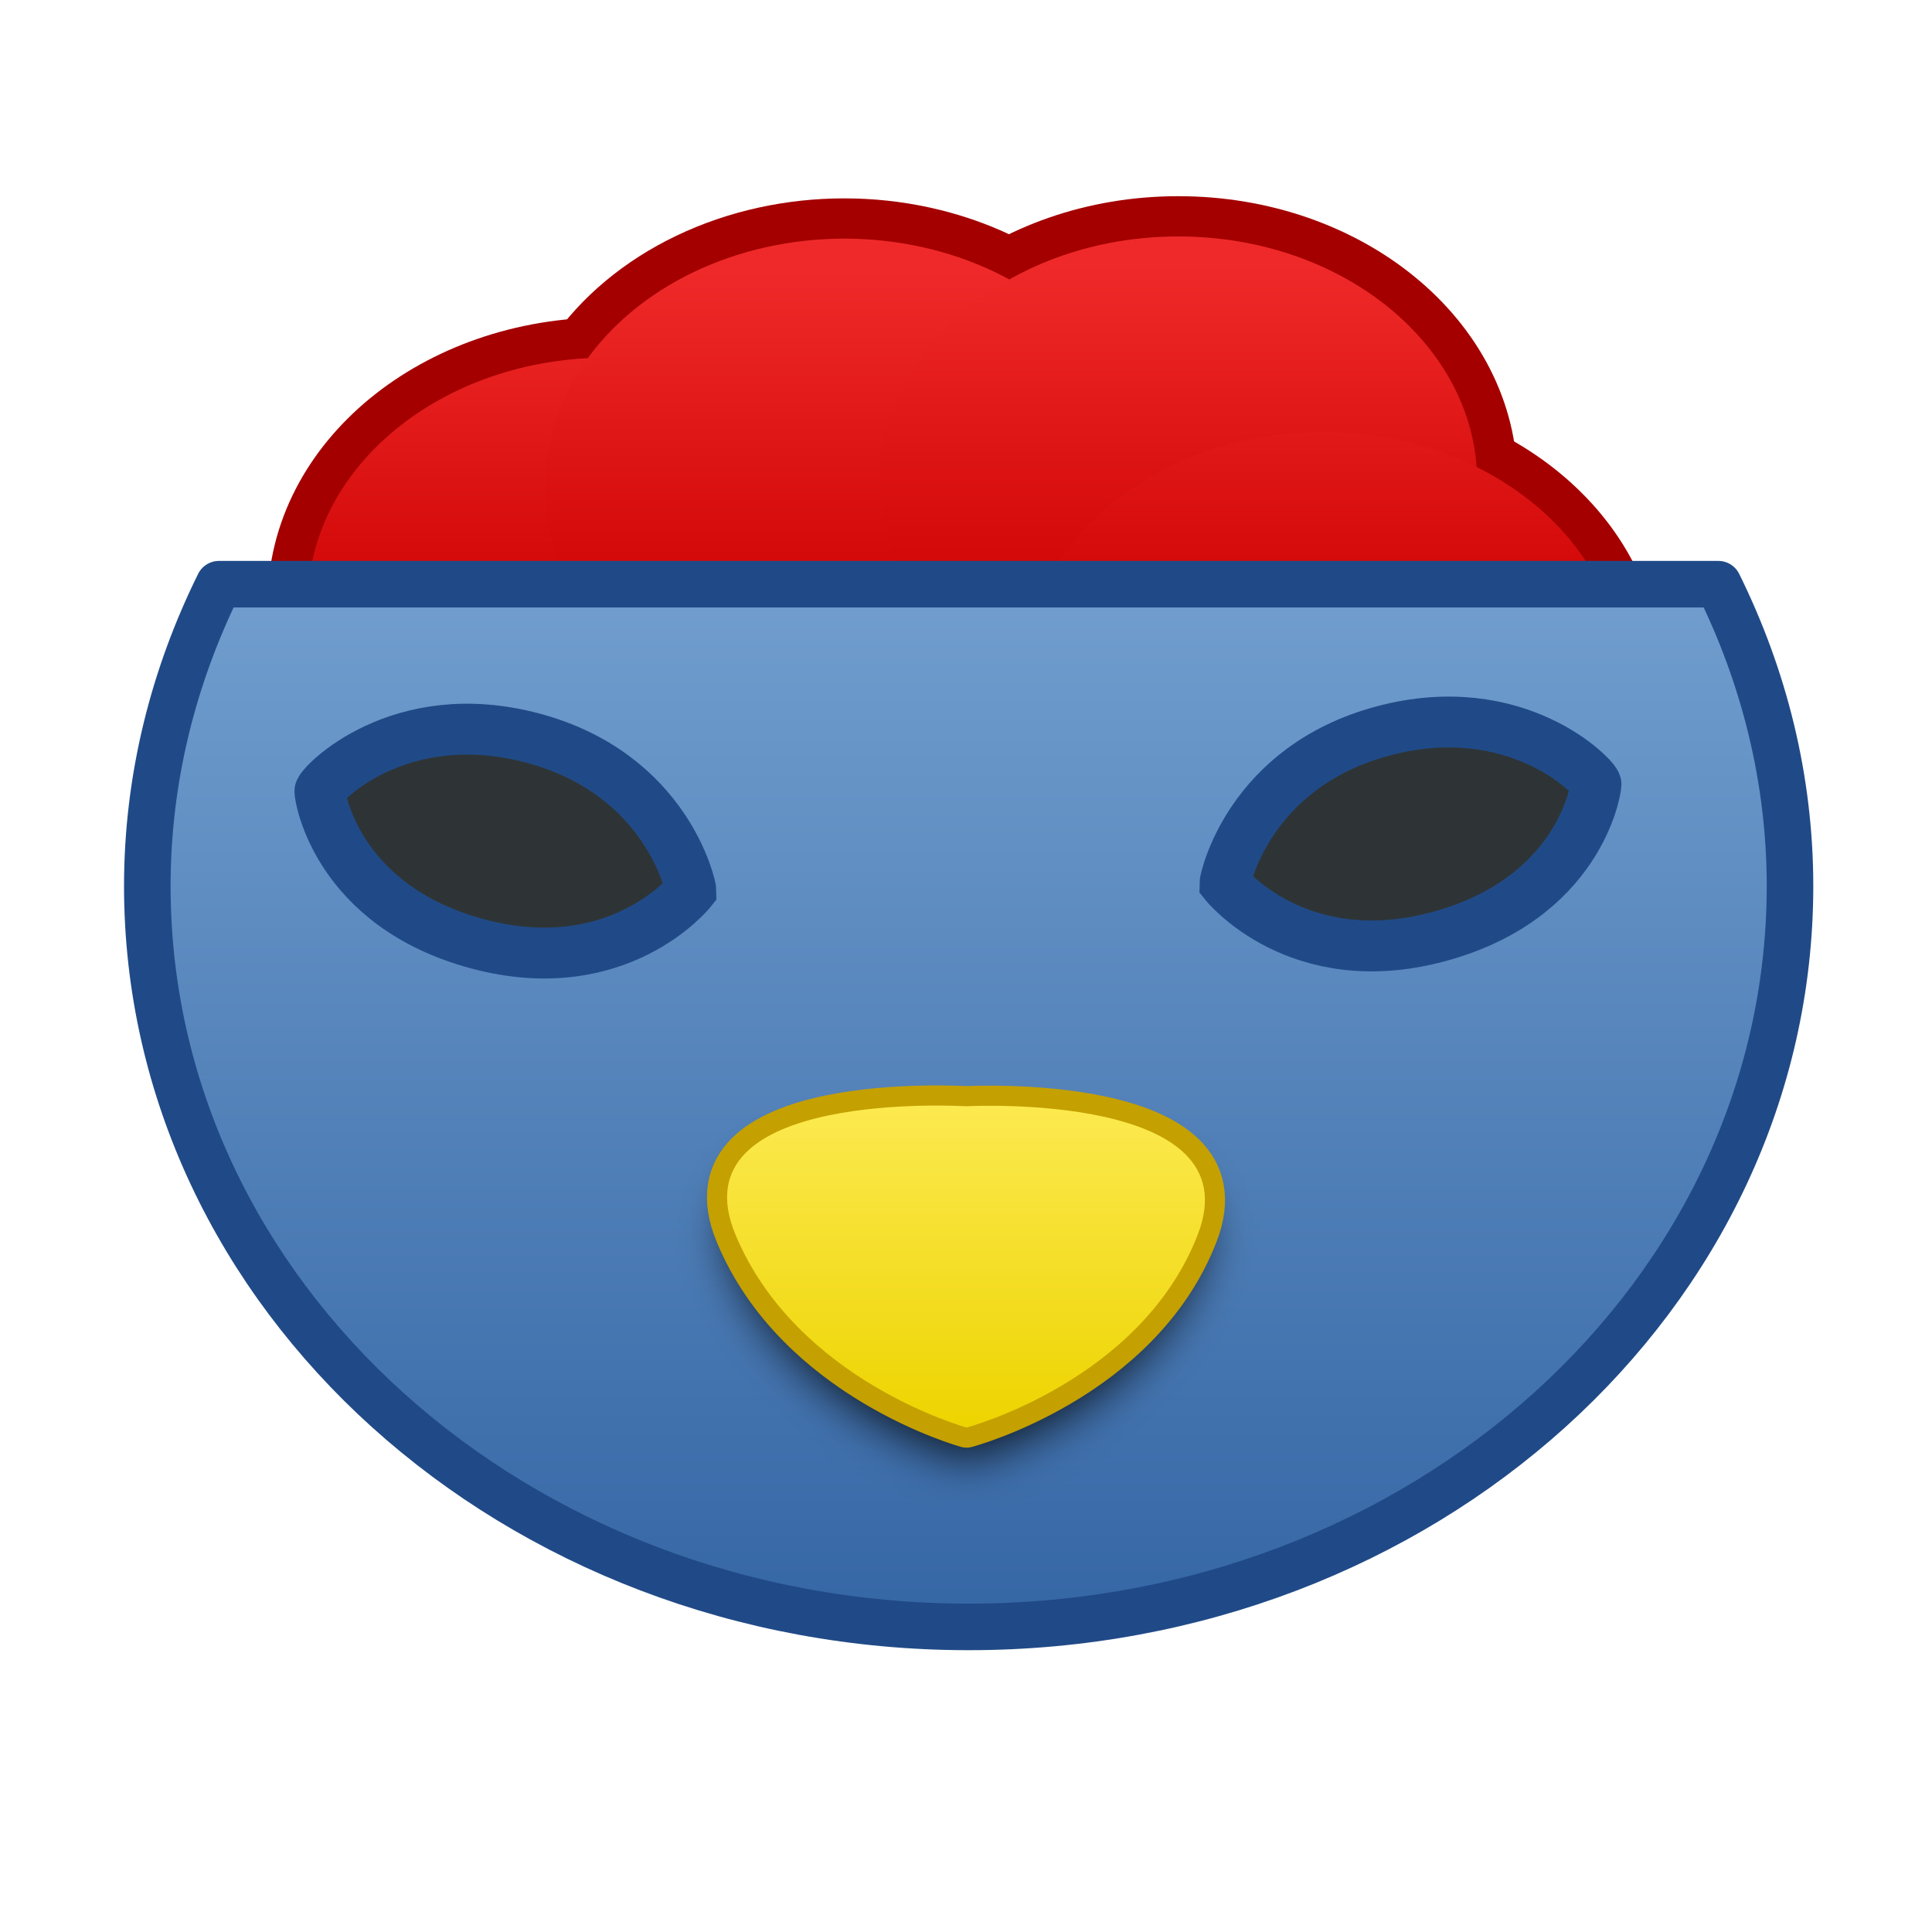
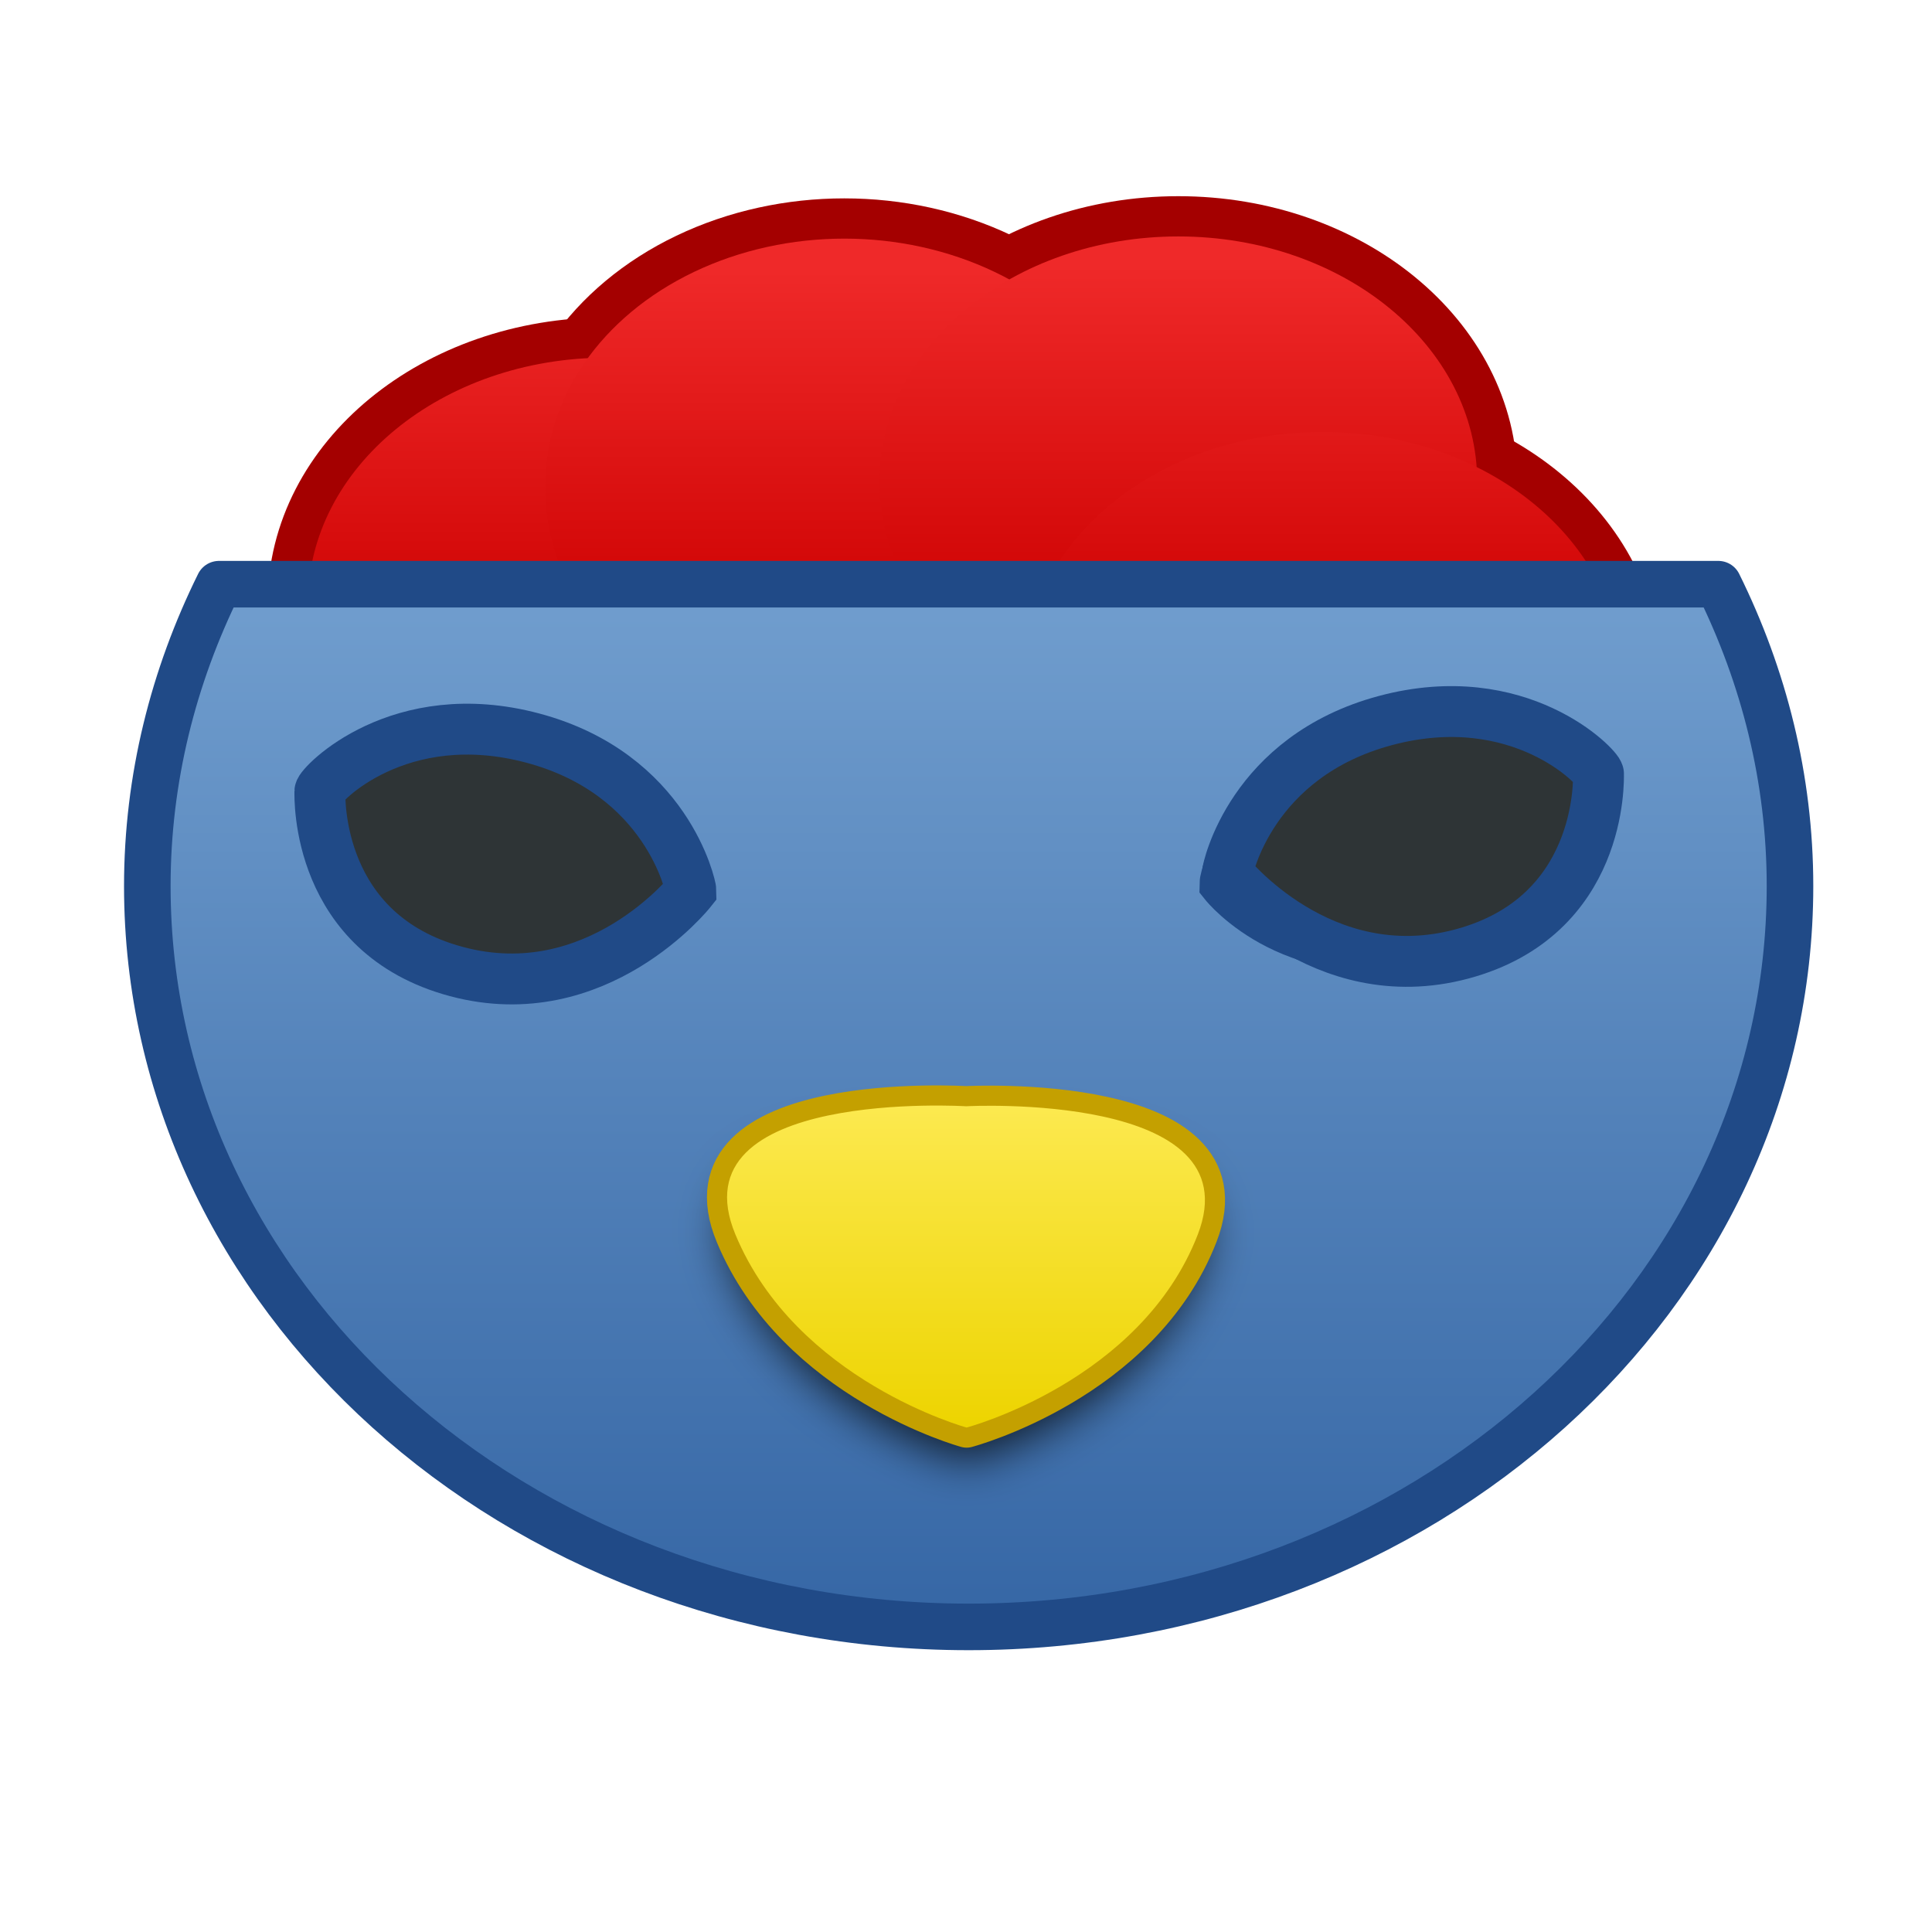
<svg xmlns="http://www.w3.org/2000/svg" xmlns:xlink="http://www.w3.org/1999/xlink" width="48px" height="48px" id="svg2993" version="1.1">
  <defs id="defs2995">
    <linearGradient id="linearGradient3882">
      <stop style="stop-color:#babdb6;stop-opacity:1;" offset="0" id="stop3884" />
      <stop style="stop-color:#eeeeec;stop-opacity:1;" offset="1" id="stop3886" />
    </linearGradient>
    <linearGradient id="linearGradient3872">
      <stop id="stop3880" offset="0" style="stop-color:#e0e2dd;stop-opacity:1;" />
      <stop style="stop-color:#eeeeec;stop-opacity:1;" offset="1" id="stop3876" />
    </linearGradient>
    <linearGradient id="linearGradient4114">
      <stop style="stop-color:#edd400;stop-opacity:1;" offset="0" id="stop4116" />
      <stop style="stop-color:#fce94f;stop-opacity:1;" offset="1" id="stop4118" />
    </linearGradient>
    <linearGradient id="linearGradient3939">
      <stop style="stop-color:#ef2929;stop-opacity:1;" offset="0" id="stop3941" />
      <stop style="stop-color:#cc0000;stop-opacity:1;" offset="1" id="stop3943" />
    </linearGradient>
    <linearGradient id="linearGradient3820">
      <stop style="stop-color:#eeeeec;stop-opacity:1;" offset="0" id="stop3822" />
      <stop style="stop-color:#eeeeec;stop-opacity:0;" offset="1" id="stop3824" />
    </linearGradient>
    <linearGradient id="linearGradient3903">
      <stop style="stop-color:#eeeeec;stop-opacity:1;" offset="0" id="stop3905" />
      <stop style="stop-color:#ffffff;stop-opacity:0;" offset="1" id="stop3907" />
    </linearGradient>
    <linearGradient id="linearGradient3891">
      <stop style="stop-color:#2e3436;stop-opacity:1;" offset="0" id="stop3893" />
      <stop style="stop-color:#eeeeec;stop-opacity:1;" offset="1" id="stop3895" />
    </linearGradient>
    <linearGradient id="linearGradient3883">
      <stop style="stop-color:#2e3436;stop-opacity:1;" offset="0" id="stop3885" />
      <stop style="stop-color:#2e3436;stop-opacity:0;" offset="1" id="stop3887" />
    </linearGradient>
    <linearGradient id="linearGradient3801">
      <stop style="stop-color:#f57900;stop-opacity:1;" offset="0" id="stop3803" />
      <stop style="stop-color:#fcaf3e;stop-opacity:1;" offset="1" id="stop3805" />
    </linearGradient>
    <linearGradient id="linearGradient3784">
      <stop style="stop-color:#3465a4;stop-opacity:1;" offset="0" id="stop3786" />
      <stop style="stop-color:#729fcf;stop-opacity:1;" offset="1" id="stop3788" />
    </linearGradient>
    <linearGradient xlink:href="#linearGradient3784" id="linearGradient3790" x1="2.515" y1="44.204" x2="2.515" y2="17.14" gradientUnits="userSpaceOnUse" gradientTransform="translate(0.5662911,-3.204602)" />
    <linearGradient xlink:href="#linearGradient3801" id="linearGradient3808" gradientUnits="userSpaceOnUse" gradientTransform="matrix(0.680266,0,0,0.680266,7.673616,16.61139)" x1="24" y1="39.08" x2="23.87" y2="31.379" />
    <radialGradient xlink:href="#linearGradient3820" id="radialGradient3828" cx="23.093" cy="31.611" fx="23.093" fy="31.611" r="3.826" gradientTransform="matrix(1.135759,-1.098012,0.9194646,0.9510735,-31.29284,32.15095)" gradientUnits="userSpaceOnUse" spreadMethod="reflect" />
    <linearGradient xlink:href="#linearGradient4114" id="linearGradient3024" gradientUnits="userSpaceOnUse" gradientTransform="matrix(1.058086,0,0,0.5787752,-1.379071,12.84868)" x1="24" y1="39.08" x2="24" y2="28" />
    <filter id="filter3842" x="-0.115" width="1.231" y="-0.171" height="1.342">
      <feGaussianBlur stdDeviation="0.571" id="feGaussianBlur3844" />
    </filter>
    <linearGradient xlink:href="#linearGradient3939" id="linearGradient4031" gradientUnits="userSpaceOnUse" x1="25.065" y1="7.359" x2="25.065" y2="16.558" />
    <linearGradient xlink:href="#linearGradient3939" id="linearGradient4033" gradientUnits="userSpaceOnUse" x1="18.94" y1="9.921" x2="18.94" y2="19.171" />
    <linearGradient xlink:href="#linearGradient3939" id="linearGradient4035" gradientUnits="userSpaceOnUse" x1="11.44" y1="9.921" x2="11.44" y2="19.186" />
    <linearGradient xlink:href="#linearGradient3939" id="linearGradient4043" gradientUnits="userSpaceOnUse" x1="7.315" y1="5.671" x2="7.315" y2="14.695" />
    <linearGradient xlink:href="#linearGradient4114" id="linearGradient4128" x1="24.015" y1="35.467" x2="24.015" y2="27.485" gradientUnits="userSpaceOnUse" />
    <linearGradient xlink:href="#linearGradient4114" id="linearGradient3046" gradientUnits="userSpaceOnUse" x1="24.015" y1="35.467" x2="24.015" y2="27.485" gradientTransform="translate(-0.2651651,-9.269906)" />
  </defs>
  <g id="layer1">
    <g id="g3904" style="stroke:#a40000;stroke-opacity:1;stroke-width:2;stroke-miterlimit:4;stroke-dasharray:none">
      <path style="fill:url(#linearGradient4031);fill-opacity:1;stroke:#a40000;stroke-opacity:1;stroke-width:2;stroke-miterlimit:4;stroke-dasharray:none" id="path3906" d="m 22.539,15.296 c 0,3.368 -3.324,6.099 -7.425,6.099 -4.101,0 -7.425,-2.731 -7.425,-6.099 0,-3.368 3.324,-6.099 7.425,-6.099 4.101,0 7.425,2.731 7.425,6.099 z" transform="translate(-0.0392136,-0.3106602)" />
      <path d="m 22.539,15.296 a 7.425,6.099 0 1 1 -14.849,0 7.425,6.099 0 1 1 14.849,0 z" id="path3908" style="fill:url(#linearGradient4033);fill-opacity:1;stroke:#a40000;stroke-opacity:1;stroke-width:2;stroke-miterlimit:4;stroke-dasharray:none" transform="translate(5.862012,-3.197735)" />
      <path transform="translate(14.16163,-3.322735)" style="fill:url(#linearGradient4035);fill-opacity:1;stroke:#a40000;stroke-opacity:1;stroke-width:2;stroke-miterlimit:4;stroke-dasharray:none" id="path3910" d="m 22.539,15.296 c 0,3.368 -3.324,6.099 -7.425,6.099 -4.101,0 -7.425,-2.731 -7.425,-6.099 0,-3.368 3.324,-6.099 7.425,-6.099 4.101,0 7.425,2.731 7.425,6.099 z" />
      <path d="m 22.539,15.296 c 0,3.368 -3.324,6.099 -7.425,6.099 -4.101,0 -7.425,-2.731 -7.425,-6.099 0,-3.368 3.324,-6.099 7.425,-6.099 4.101,0 7.425,2.731 7.425,6.099 z" id="path3912" style="fill:url(#linearGradient4043);fill-opacity:1;stroke:#a40000;stroke-opacity:1;stroke-width:2;stroke-miterlimit:4;stroke-dasharray:none" transform="translate(17.74498,1.534783)" />
    </g>
    <g id="g4045">
      <path transform="translate(-0.0392136,-0.3106602)" d="m 22.539,15.296 c 0,3.368 -3.324,6.099 -7.425,6.099 -4.101,0 -7.425,-2.731 -7.425,-6.099 0,-3.368 3.324,-6.099 7.425,-6.099 4.101,0 7.425,2.731 7.425,6.099 z" id="path3796" style="fill:url(#linearGradient4031);fill-opacity:1;stroke:none" />
      <path transform="translate(5.862012,-3.197735)" style="fill:url(#linearGradient4033);fill-opacity:1;stroke:none" id="path3798" d="m 22.539,15.296 a 7.425,6.099 0 1 1 -14.849,0 7.425,6.099 0 1 1 14.849,0 z" />
      <path d="m 22.539,15.296 c 0,3.368 -3.324,6.099 -7.425,6.099 -4.101,0 -7.425,-2.731 -7.425,-6.099 0,-3.368 3.324,-6.099 7.425,-6.099 4.101,0 7.425,2.731 7.425,6.099 z" id="path3800" style="fill:url(#linearGradient4035);fill-opacity:1;stroke:none" transform="translate(14.16163,-3.322735)" />
      <path transform="translate(17.74498,1.534783)" style="fill:url(#linearGradient4043);fill-opacity:1;stroke:none" id="path3802" d="m 22.539,15.296 c 0,3.368 -3.324,6.099 -7.425,6.099 -4.101,0 -7.425,-2.731 -7.425,-6.099 0,-3.368 3.324,-6.099 7.425,-6.099 4.101,0 7.425,2.731 7.425,6.099 z" />
    </g>
    <path style="fill:url(#linearGradient3790);fill-opacity:1;stroke:#204a87;stroke-width:1.157;stroke-linecap:square;stroke-linejoin:round;stroke-miterlimit:4;stroke-opacity:1;stroke-dasharray:none" d="m 5.441,14.514 c -1.133,2.291 -1.781,4.829 -1.781,7.5 0,10.174 9.128,18.406 20.406,18.406 11.278,0 20.406,-8.232 20.406,-18.406 0,-2.671 -0.648,-5.209 -1.781,-7.5 l -37.25,0 z" id="path3006" />
    <path d="m 24.015,28.281 0,7.982 c 0,0 -4.232,-1.158 -5.744,-4.796 -1.512,-3.638 5.744,-3.186 5.744,-3.186 z m 0,-1.56e-4 0,7.982 c 0,0 4.332,-1.146 5.744,-4.796 1.379,-3.565 -5.744,-3.187 -5.744,-3.187 z" style="fill:#000000;fill-opacity:1;stroke:none;opacity:0.777;filter:url(#filter3842)" id="path3824" />
    <path d="m 24.015,27.485 0,7.982 c 0,0 -4.232,-1.158 -5.744,-4.796 -1.512,-3.638 5.744,-3.186 5.744,-3.186 z m 0,-1.56e-4 0,7.982 c 0,0 4.332,-1.146 5.744,-4.796 1.379,-3.565 -5.744,-3.187 -5.744,-3.187 z" style="fill:url(#linearGradient3024);fill-opacity:1;stroke:#c4a000;stroke-linejoin:round" id="path3026" />
    <path id="path3037" style="fill:url(#linearGradient4128);fill-opacity:1;stroke:none" d="m 24.015,27.485 0,7.982 c 0,0 -4.232,-1.158 -5.744,-4.796 -1.512,-3.638 5.744,-3.186 5.744,-3.186 z m 0,-1.56e-4 0,7.982 c 0,0 4.332,-1.146 5.744,-4.796 1.379,-3.565 -5.744,-3.187 -5.744,-3.187 z" />
-     <path style="fill:#2e3436;stroke:#204a87;stroke-width:1.264" d="m 7.947,19.66 c 6e-7,-0.154 1.96,-2.214 5.295,-1.321 3.334,0.893 3.925,3.699 3.925,3.791 0,0 -1.799,2.258 -5.295,1.321 C 8.376,22.514 7.947,19.814 7.947,19.66 z" id="path3049" />
+     <path style="fill:#2e3436;stroke:#204a87;stroke-width:1.264" d="m 7.947,19.66 c 6e-7,-0.154 1.96,-2.214 5.295,-1.321 3.334,0.893 3.925,3.699 3.925,3.791 0,0 -2.33,2.945 -5.826,2.008 C 7.845,23.202 7.947,19.814 7.947,19.66 z" id="path3049" />
    <path id="path3048" d="m 39.652,19.483 c 0,-0.154 -1.96,-2.214 -5.295,-1.321 -3.334,0.893 -3.925,3.699 -3.925,3.791 0,0 1.799,2.258 5.295,1.321 3.496,-0.937 3.925,-3.637 3.925,-3.791 z" style="fill:#2e3436;stroke:#204a87;stroke-width:1.264" />
+     <path id="path3831" d="m 39.714,19.223 c -10e-7,-0.154 -1.96,-2.214 -5.295,-1.321 -3.334,0.893 -3.925,3.699 -3.925,3.791 0,0 2.33,2.945 5.826,2.008 3.496,-0.937 3.394,-4.324 3.394,-4.479 z" style="fill:#2e3436;stroke:#204a87;stroke-width:1.264" />
  </g>
</svg>
